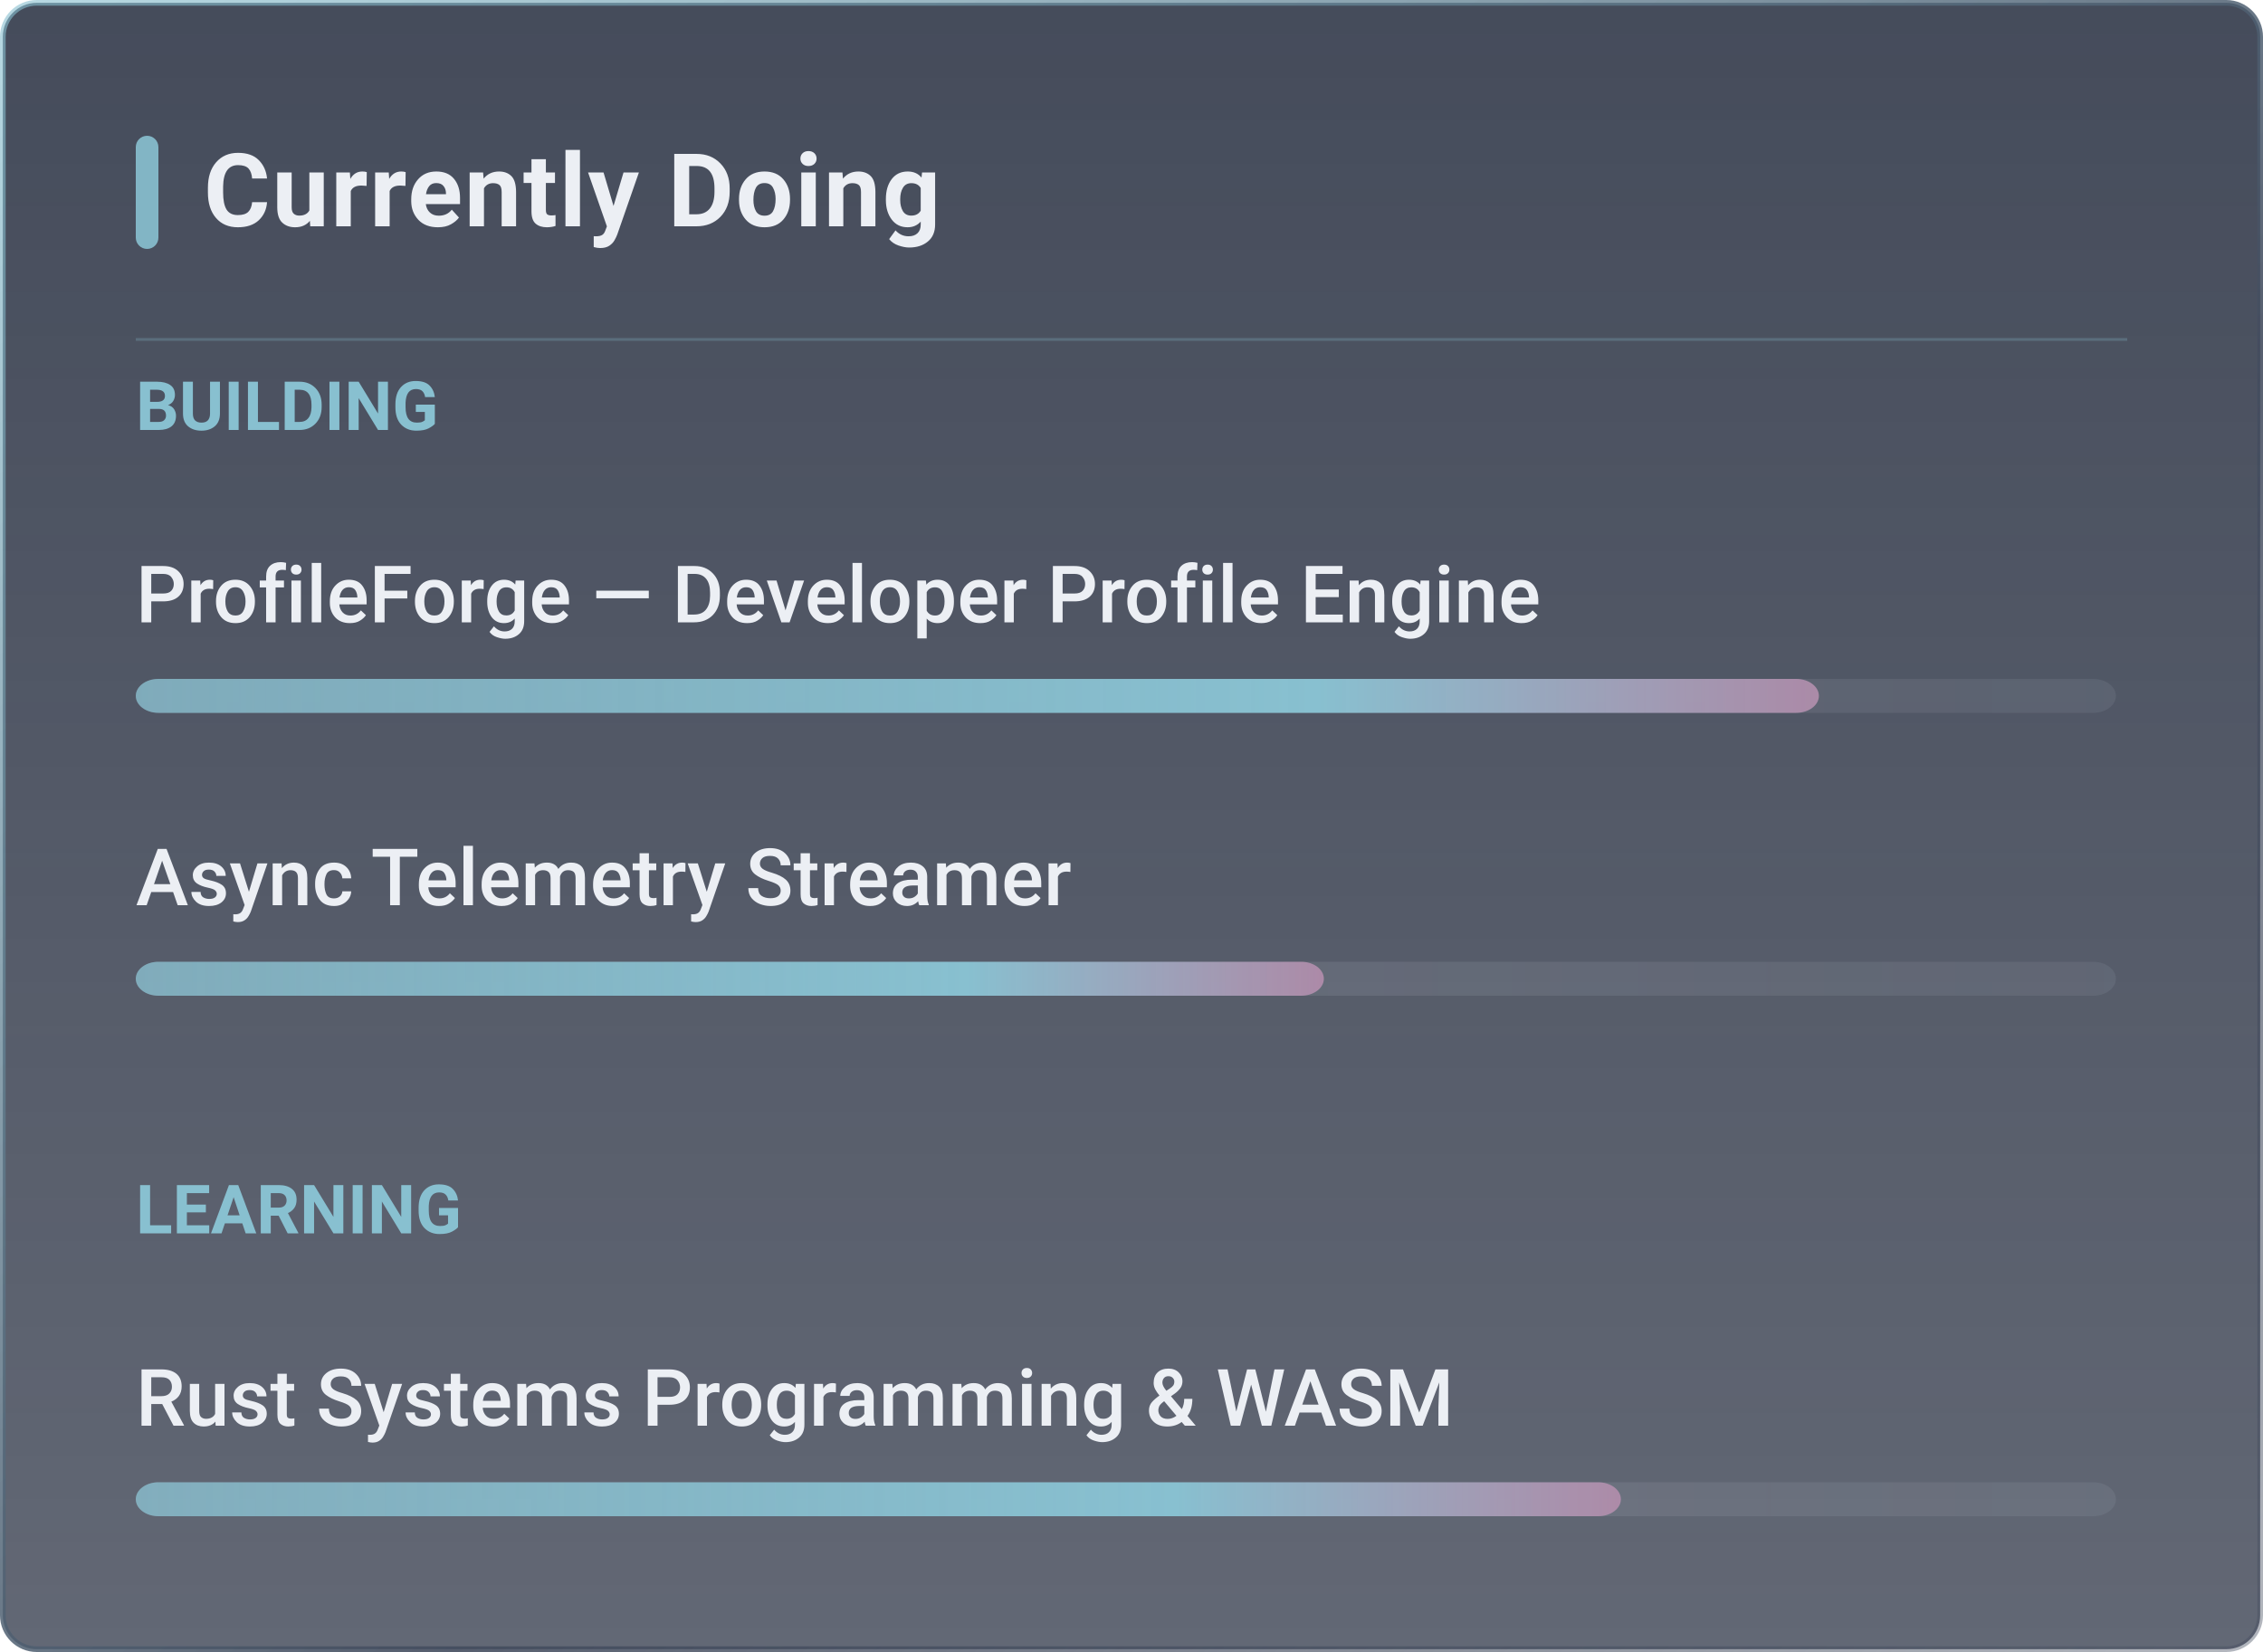
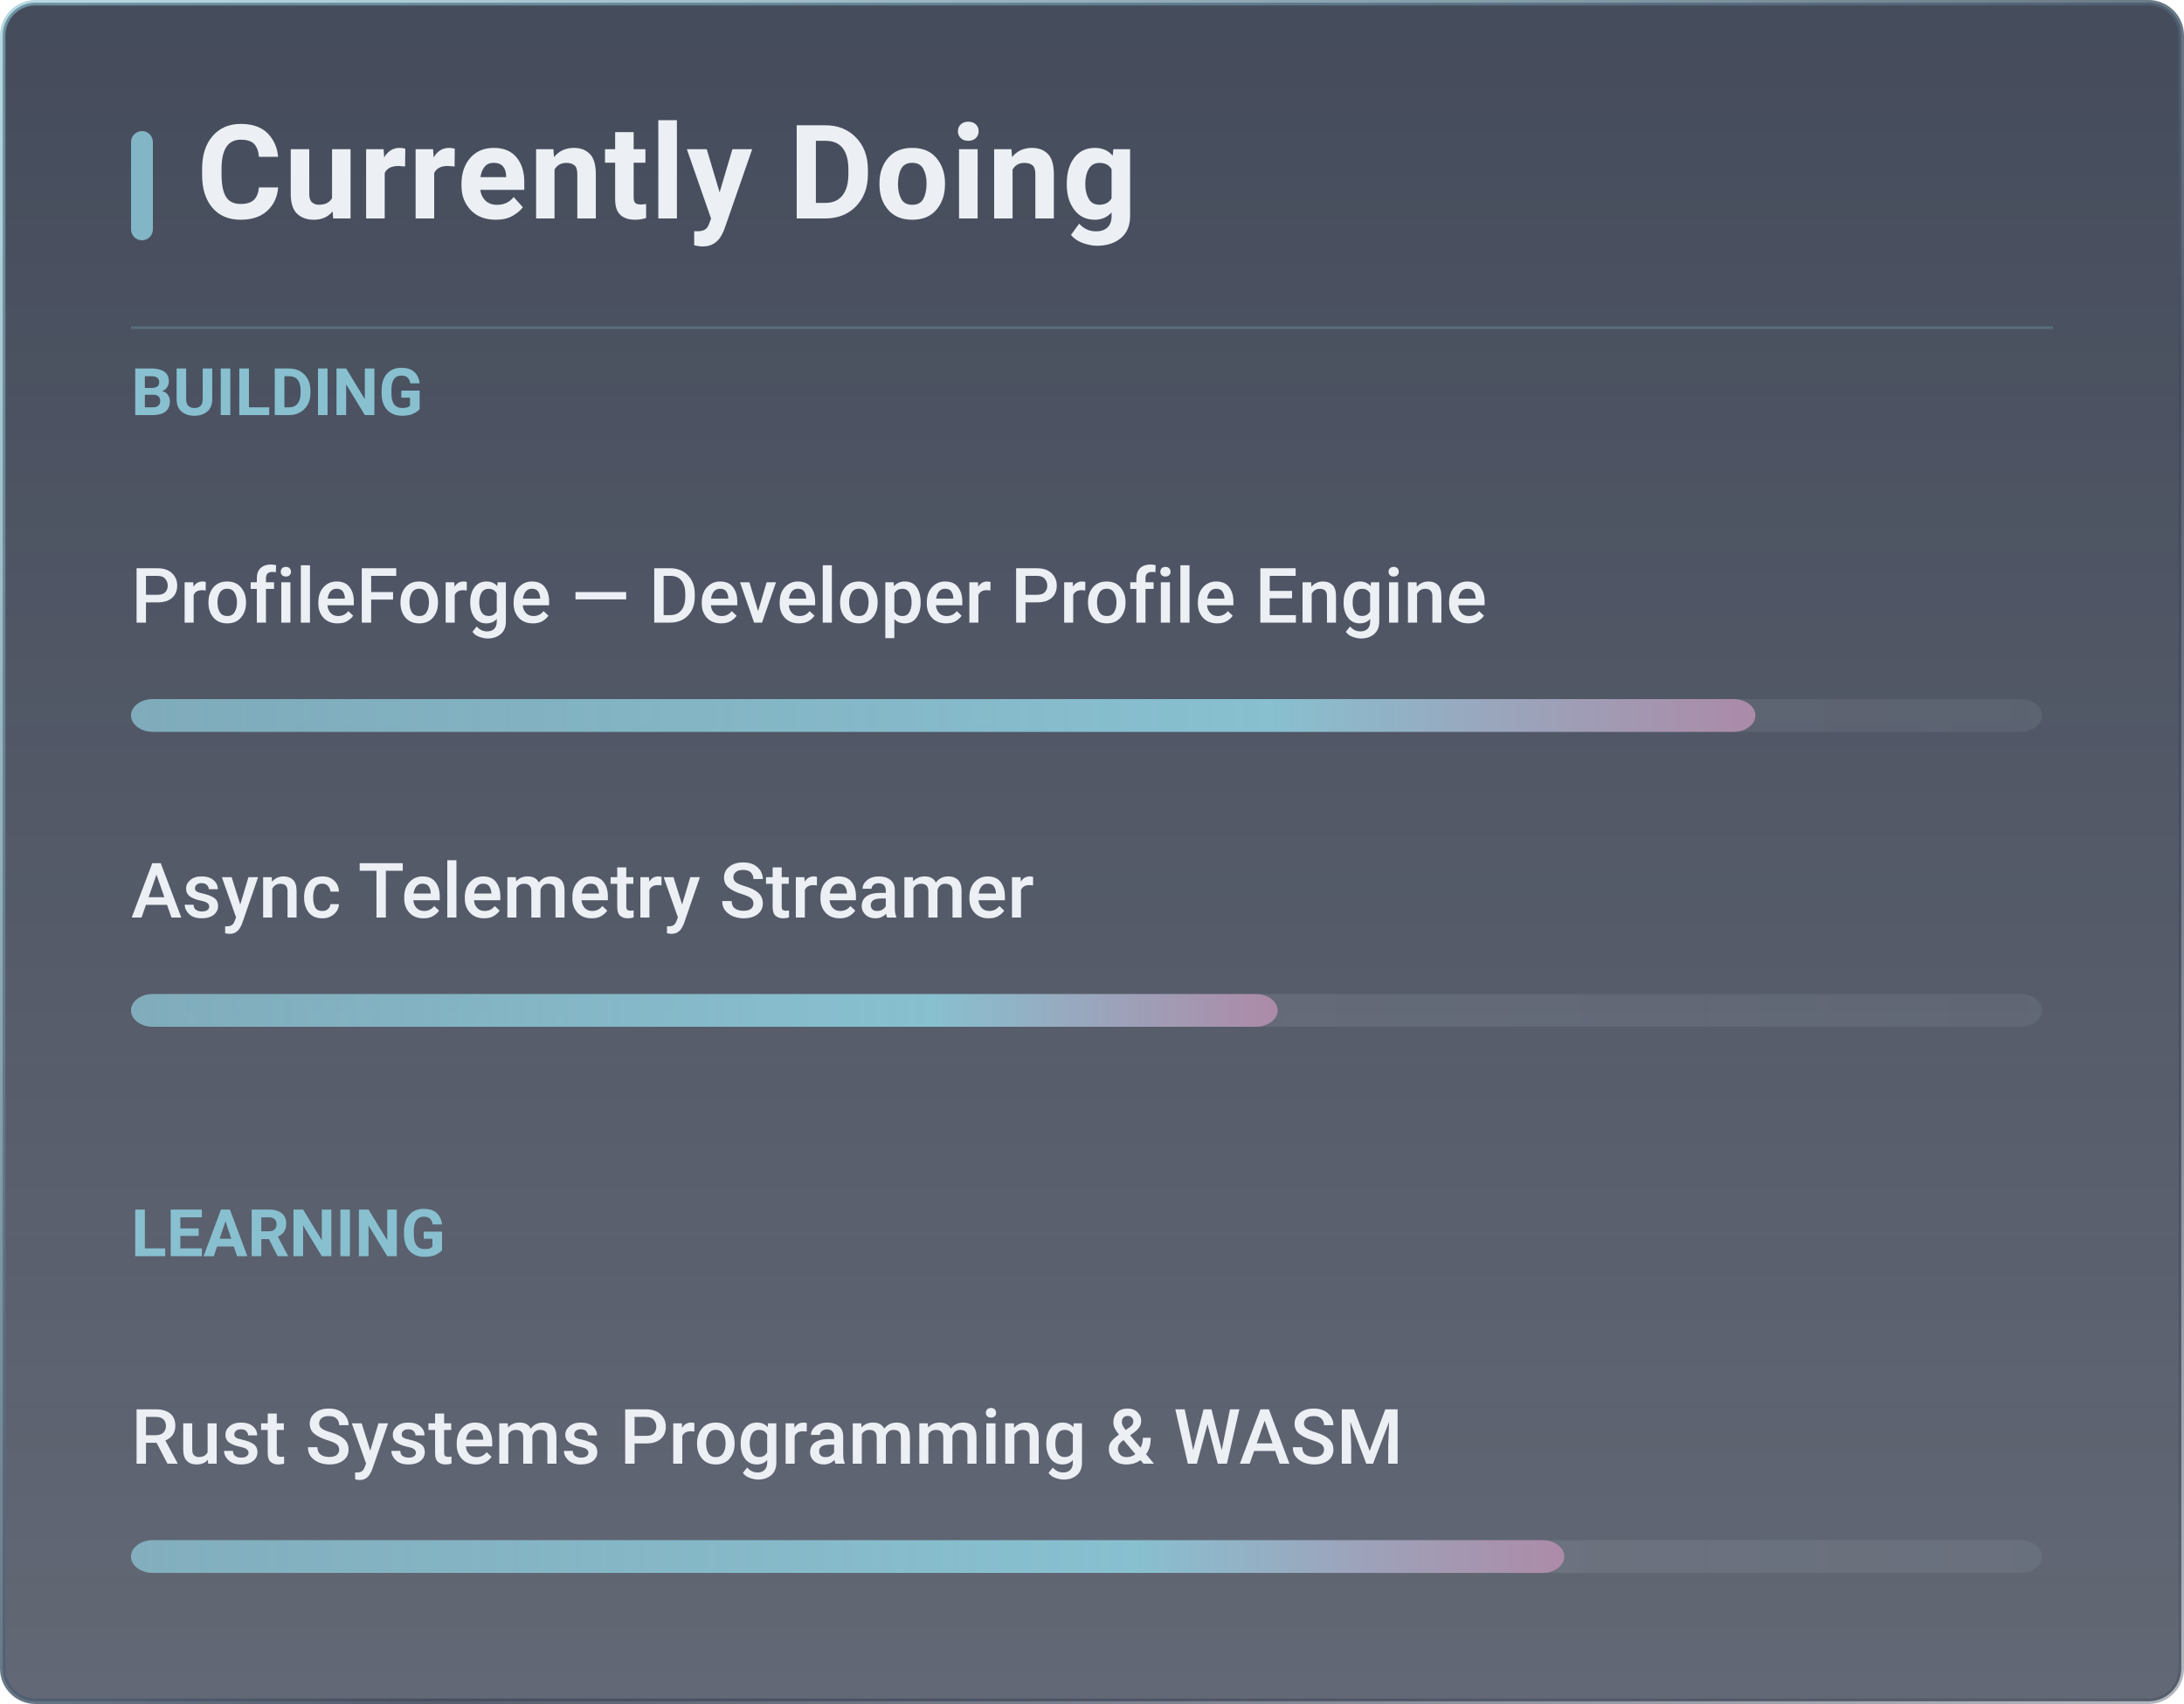
- <svg xmlns="http://www.w3.org/2000/svg" width="400" height="292" viewBox="0 0 400 292" role="img">
+ <svg xmlns="http://www.w3.org/2000/svg" width="400" height="312" viewBox="0 0 400 312" role="img">
  <defs>
    <linearGradient id="pf-progress-grad" x1="0%" y1="0%" x2="100%" y2="0%">
      <stop offset="0%" stop-color="#88C0D0" stop-opacity="0.75" />
      <stop offset="70%" stop-color="#88C0D0" />
      <stop offset="100%" stop-color="#B48EAD" stop-opacity="0.9" />
    </linearGradient>
    <linearGradient id="pf-card-border" x1="0%" y1="0%" x2="100%" y2="100%">
      <stop offset="0%" stop-color="#88C0D0" stop-opacity="0.6" />
      <stop offset="60%" stop-color="#434C5E" stop-opacity="0.9" />
      <stop offset="100%" stop-color="#434C5E" stop-opacity="0.4" />
    </linearGradient>
    <linearGradient id="pf-card-bg" x1="0%" y1="0%" x2="0%" y2="100%">
      <stop offset="0%" stop-color="#3B4252" stop-opacity="0.95" />
      <stop offset="100%" stop-color="#3B4252" stop-opacity="0.8" />
    </linearGradient>
-     <linearGradient id="pf-card-gradient" x1="0%" y1="0%" x2="100%" y2="0%">
-       <stop offset="0%" stop-color="#3b0918" />
-       <stop offset="50%" stop-color="#1e1333" />
-       <stop offset="100%" stop-color="#091629" />
+     <linearGradient id="pf-card-gradient" x1="0%" y1="0%" x2="100%" y2="100%">
+       <stop offset="0%" stop-color="#3B4252" />
+       <stop offset="50%" stop-color="#2E3440" />
+       <stop offset="100%" stop-color="#3B4252" />
    </linearGradient>
    <linearGradient id="pf-track-bg" x1="0%" y1="0%" x2="100%" y2="0%">
      <stop offset="0%" stop-color="#D8DEE9" stop-opacity="0.15" />
      <stop offset="100%" stop-color="#D8DEE9" stop-opacity="0.08" />
    </linearGradient>
    <linearGradient id="pf-badge-0" x1="0%" y1="0%" x2="100%" y2="100%">
      <stop offset="0%" stop-color="#3B82F6" stop-opacity="0.25" />
      <stop offset="100%" stop-color="#3B82F6" stop-opacity="0.1" />
    </linearGradient>
    <linearGradient id="pf-badge-1" x1="0%" y1="0%" x2="100%" y2="100%">
      <stop offset="0%" stop-color="#10B981" stop-opacity="0.25" />
      <stop offset="100%" stop-color="#10B981" stop-opacity="0.1" />
    </linearGradient>
    <linearGradient id="pf-badge-2" x1="0%" y1="0%" x2="100%" y2="100%">
      <stop offset="0%" stop-color="#8B5CF6" stop-opacity="0.25" />
      <stop offset="100%" stop-color="#8B5CF6" stop-opacity="0.1" />
    </linearGradient>
    <linearGradient id="pf-badge-3" x1="0%" y1="0%" x2="100%" y2="100%">
      <stop offset="0%" stop-color="#F59E0B" stop-opacity="0.25" />
      <stop offset="100%" stop-color="#F59E0B" stop-opacity="0.1" />
    </linearGradient>
    <linearGradient id="pf-badge-4" x1="0%" y1="0%" x2="100%" y2="100%">
      <stop offset="0%" stop-color="#EF4444" stop-opacity="0.25" />
      <stop offset="100%" stop-color="#EF4444" stop-opacity="0.1" />
    </linearGradient>
    <linearGradient id="pf-badge-5" x1="0%" y1="0%" x2="100%" y2="100%">
      <stop offset="0%" stop-color="#06B6D4" stop-opacity="0.25" />
      <stop offset="100%" stop-color="#06B6D4" stop-opacity="0.1" />
    </linearGradient>
    <linearGradient id="pf-badge-6" x1="0%" y1="0%" x2="100%" y2="100%">
      <stop offset="0%" stop-color="#EC4899" stop-opacity="0.25" />
      <stop offset="100%" stop-color="#EC4899" stop-opacity="0.1" />
    </linearGradient>
    <linearGradient id="pf-badge-7" x1="0%" y1="0%" x2="100%" y2="100%">
      <stop offset="0%" stop-color="#84CC16" stop-opacity="0.25" />
      <stop offset="100%" stop-color="#84CC16" stop-opacity="0.1" />
    </linearGradient>
  </defs>
-   <svg x="0" y="0" width="400" height="292" viewBox="0 0 400 292" fill="none" role="group">
-     <rect x="0.5" y="0.5" width="399" height="291" fill="url(#pf-card-bg)" stroke="url(#pf-card-border)" stroke-width="1" rx="6" />
-     <rect x="24" y="24" width="4" height="20" rx="2" fill="#88C0D0" opacity="0.9" />
-     <text x="36" y="40" font-family="system-ui, -apple-system, BlinkMacSystemFont, 'Segoe UI', Roboto, Helvetica, Arial, sans-serif" font-size="18" font-weight="700" fill="#ECEFF4" letter-spacing="0.3">Currently Doing</text>
-     <line x1="24" y1="60" x2="376" y2="60" stroke="#88C0D0" stroke-width="0.5" stroke-opacity="0.25" />
-     <text x="24" y="76" font-family="system-ui, -apple-system, BlinkMacSystemFont, 'Segoe UI', Roboto, Helvetica, Arial, sans-serif" font-size="12" font-weight="700" fill="#88C0D0">BUILDING</text>
-     <text x="24" y="110" font-family="system-ui, -apple-system, BlinkMacSystemFont, 'Segoe UI', Roboto, Helvetica, Arial, sans-serif" font-size="14" font-weight="500" fill="#ECEFF4">ProfileForge — Developer Profile Engine</text>
-     <g role="meter" aria-valuenow="85" aria-valuemin="0" aria-valuemax="100">
-       <rect x="24" y="120" width="350" height="6" fill="url(#pf-track-bg)" rx="4" />
-       <rect x="24" y="120" width="297.5" height="6" fill="url(#pf-progress-grad)" rx="4">
-         <animate attributeName="width" from="0" to="297.5" dur="1.28s" calcMode="spline" keySplines="0.25 0.1 0.25 1" fill="freeze" />
-       </rect>
-     </g>
-     <text x="24" y="160" font-family="system-ui, -apple-system, BlinkMacSystemFont, 'Segoe UI', Roboto, Helvetica, Arial, sans-serif" font-size="14" font-weight="500" fill="#ECEFF4">Async Telemetry Streamer</text>
-     <g role="meter" aria-valuenow="60" aria-valuemin="0" aria-valuemax="100">
-       <rect x="24" y="170" width="350" height="6" fill="url(#pf-track-bg)" rx="4" />
-       <rect x="24" y="170" width="210.0" height="6" fill="url(#pf-progress-grad)" rx="4">
-         <animate attributeName="width" from="0" to="210.0" dur="1.08s" calcMode="spline" keySplines="0.25 0.1 0.25 1" fill="freeze" />
-       </rect>
-     </g>
-     <text x="24" y="218" font-family="system-ui, -apple-system, BlinkMacSystemFont, 'Segoe UI', Roboto, Helvetica, Arial, sans-serif" font-size="12" font-weight="700" fill="#88C0D0">LEARNING</text>
-     <text x="24" y="252" font-family="system-ui, -apple-system, BlinkMacSystemFont, 'Segoe UI', Roboto, Helvetica, Arial, sans-serif" font-size="14" font-weight="500" fill="#ECEFF4">Rust Systems Programming &amp; WASM</text>
-     <g role="meter" aria-valuenow="75" aria-valuemin="0" aria-valuemax="100">
-       <rect x="24" y="262" width="350" height="6" fill="url(#pf-track-bg)" rx="4" />
-       <rect x="24" y="262" width="262.5" height="6" fill="url(#pf-progress-grad)" rx="4">
-         <animate attributeName="width" from="0" to="262.5" dur="1.20s" calcMode="spline" keySplines="0.25 0.1 0.25 1" fill="freeze" />
-       </rect>
+   <svg width="400" height="312" viewBox="0 0 400 312" fill="none">
+     <defs>
+       <linearGradient id="pf-progress-grad" x1="0%" y1="0%" x2="100%" y2="0%">
+         <stop offset="0%" stop-color="#88C0D0" stop-opacity="0.75" />
+         <stop offset="70%" stop-color="#88C0D0" />
+         <stop offset="100%" stop-color="#B48EAD" stop-opacity="0.9" />
+       </linearGradient>
+       <linearGradient id="pf-card-border" x1="0%" y1="0%" x2="100%" y2="100%">
+         <stop offset="0%" stop-color="#88C0D0" stop-opacity="0.6" />
+         <stop offset="60%" stop-color="#434C5E" stop-opacity="0.9" />
+         <stop offset="100%" stop-color="#434C5E" stop-opacity="0.4" />
+       </linearGradient>
+       <linearGradient id="pf-card-bg" x1="0%" y1="0%" x2="0%" y2="100%">
+         <stop offset="0%" stop-color="#3B4252" stop-opacity="0.95" />
+         <stop offset="100%" stop-color="#3B4252" stop-opacity="0.8" />
+       </linearGradient>
+       <linearGradient id="pf-card-gradient" x1="0%" y1="0%" x2="100%" y2="100%">
+         <stop offset="0%" stop-color="#3B4252" />
+         <stop offset="50%" stop-color="#2E3440" />
+         <stop offset="100%" stop-color="#3B4252" />
+       </linearGradient>
+       <linearGradient id="pf-track-bg" x1="0%" y1="0%" x2="100%" y2="0%">
+         <stop offset="0%" stop-color="#D8DEE9" stop-opacity="0.15" />
+         <stop offset="100%" stop-color="#D8DEE9" stop-opacity="0.08" />
+       </linearGradient>
+       <linearGradient id="pf-badge-0" x1="0%" y1="0%" x2="100%" y2="100%">
+         <stop offset="0%" stop-color="#3B82F6" stop-opacity="0.25" />
+         <stop offset="100%" stop-color="#3B82F6" stop-opacity="0.1" />
+       </linearGradient>
+       <linearGradient id="pf-badge-1" x1="0%" y1="0%" x2="100%" y2="100%">
+         <stop offset="0%" stop-color="#10B981" stop-opacity="0.25" />
+         <stop offset="100%" stop-color="#10B981" stop-opacity="0.1" />
+       </linearGradient>
+       <linearGradient id="pf-badge-2" x1="0%" y1="0%" x2="100%" y2="100%">
+         <stop offset="0%" stop-color="#8B5CF6" stop-opacity="0.25" />
+         <stop offset="100%" stop-color="#8B5CF6" stop-opacity="0.1" />
+       </linearGradient>
+       <linearGradient id="pf-badge-3" x1="0%" y1="0%" x2="100%" y2="100%">
+         <stop offset="0%" stop-color="#F59E0B" stop-opacity="0.25" />
+         <stop offset="100%" stop-color="#F59E0B" stop-opacity="0.1" />
+       </linearGradient>
+       <linearGradient id="pf-badge-4" x1="0%" y1="0%" x2="100%" y2="100%">
+         <stop offset="0%" stop-color="#EF4444" stop-opacity="0.25" />
+         <stop offset="100%" stop-color="#EF4444" stop-opacity="0.1" />
+       </linearGradient>
+       <linearGradient id="pf-badge-5" x1="0%" y1="0%" x2="100%" y2="100%">
+         <stop offset="0%" stop-color="#06B6D4" stop-opacity="0.25" />
+         <stop offset="100%" stop-color="#06B6D4" stop-opacity="0.1" />
+       </linearGradient>
+       <linearGradient id="pf-badge-6" x1="0%" y1="0%" x2="100%" y2="100%">
+         <stop offset="0%" stop-color="#EC4899" stop-opacity="0.25" />
+         <stop offset="100%" stop-color="#EC4899" stop-opacity="0.1" />
+       </linearGradient>
+       <linearGradient id="pf-badge-7" x1="0%" y1="0%" x2="100%" y2="100%">
+         <stop offset="0%" stop-color="#84CC16" stop-opacity="0.25" />
+         <stop offset="100%" stop-color="#84CC16" stop-opacity="0.1" />
+       </linearGradient>
+     </defs>
+     <g role="group" data-pf-id="card_f4840a">
+       <rect x="0.5" y="0.5" width="399" height="311" fill="url(#pf-card-bg)" stroke="url(#pf-card-border)" stroke-width="1" rx="6" />
+       <rect x="24" y="24" width="4" height="20" rx="2" fill="#88C0D0" opacity="0.9" />
+       <text x="36" y="40" font-family="system-ui, -apple-system, BlinkMacSystemFont, 'Segoe UI', Roboto, Helvetica, Arial, sans-serif" font-size="24" font-weight="700" fill="#ECEFF4" letter-spacing="0.3">Currently Doing</text>
+       <line x1="24" y1="60" x2="376" y2="60" stroke="#88C0D0" stroke-width="0.5" stroke-opacity="0.25" />
+       <g data-pf-id="column_f121e8">
+         <g data-pf-id="column_325dff">
+           <text x="24" y="76" font-family="system-ui, -apple-system, BlinkMacSystemFont, 'Segoe UI', Roboto, Helvetica, Arial, sans-serif" font-size="12" font-weight="700" fill="#88C0D0" data-pf-id="text_4d5737">BUILDING</text>
+           <g data-pf-id="column_c07666">
+             <text x="24" y="114" font-family="system-ui, -apple-system, BlinkMacSystemFont, 'Segoe UI', Roboto, Helvetica, Arial, sans-serif" font-size="14" font-weight="500" fill="#ECEFF4" data-pf-id="text_d4216a">ProfileForge — Developer Profile Engine</text>
+             <g role="meter" aria-valuenow="85" aria-valuemin="0" aria-valuemax="100" data-pf-id="progressbar_331571">
+               <rect x="24" y="128" width="350" height="6" fill="url(#pf-track-bg)" rx="4" />
+               <rect x="24" y="128" width="297.5" height="6" fill="url(#pf-progress-grad)" rx="4">
+                 <animate attributeName="width" from="0" to="297.5" dur="1.28s" calcMode="spline" keySplines="0.25 0.1 0.25 1" fill="freeze" />
+               </rect>
+             </g>
+           </g>
+           <g data-pf-id="column_165ce1">
+             <text x="24" y="168" font-family="system-ui, -apple-system, BlinkMacSystemFont, 'Segoe UI', Roboto, Helvetica, Arial, sans-serif" font-size="14" font-weight="500" fill="#ECEFF4" data-pf-id="text_808995">Async Telemetry Streamer</text>
+             <g role="meter" aria-valuenow="60" aria-valuemin="0" aria-valuemax="100" data-pf-id="progressbar_c14c70">
+               <rect x="24" y="182" width="350" height="6" fill="url(#pf-track-bg)" rx="4" />
+               <rect x="24" y="182" width="210.0" height="6" fill="url(#pf-progress-grad)" rx="4">
+                 <animate attributeName="width" from="0" to="210.0" dur="1.08s" calcMode="spline" keySplines="0.25 0.1 0.25 1" fill="freeze" />
+               </rect>
+             </g>
+           </g>
+         </g>
+         <g data-pf-id="column_9f150c">
+           <text x="24" y="230" font-family="system-ui, -apple-system, BlinkMacSystemFont, 'Segoe UI', Roboto, Helvetica, Arial, sans-serif" font-size="12" font-weight="700" fill="#88C0D0" data-pf-id="text_f6884e">LEARNING</text>
+           <g data-pf-id="column_486b0a">
+             <text x="24" y="268" font-family="system-ui, -apple-system, BlinkMacSystemFont, 'Segoe UI', Roboto, Helvetica, Arial, sans-serif" font-size="14" font-weight="500" fill="#ECEFF4" data-pf-id="text_ce6922">Rust Systems Programming &amp; WASM</text>
+             <g role="meter" aria-valuenow="75" aria-valuemin="0" aria-valuemax="100" data-pf-id="progressbar_87575b">
+               <rect x="24" y="282" width="350" height="6" fill="url(#pf-track-bg)" rx="4" />
+               <rect x="24" y="282" width="262.5" height="6" fill="url(#pf-progress-grad)" rx="4">
+                 <animate attributeName="width" from="0" to="262.5" dur="1.20s" calcMode="spline" keySplines="0.25 0.1 0.25 1" fill="freeze" />
+               </rect>
+             </g>
+           </g>
+         </g>
+       </g>
    </g>
  </svg>
</svg>
